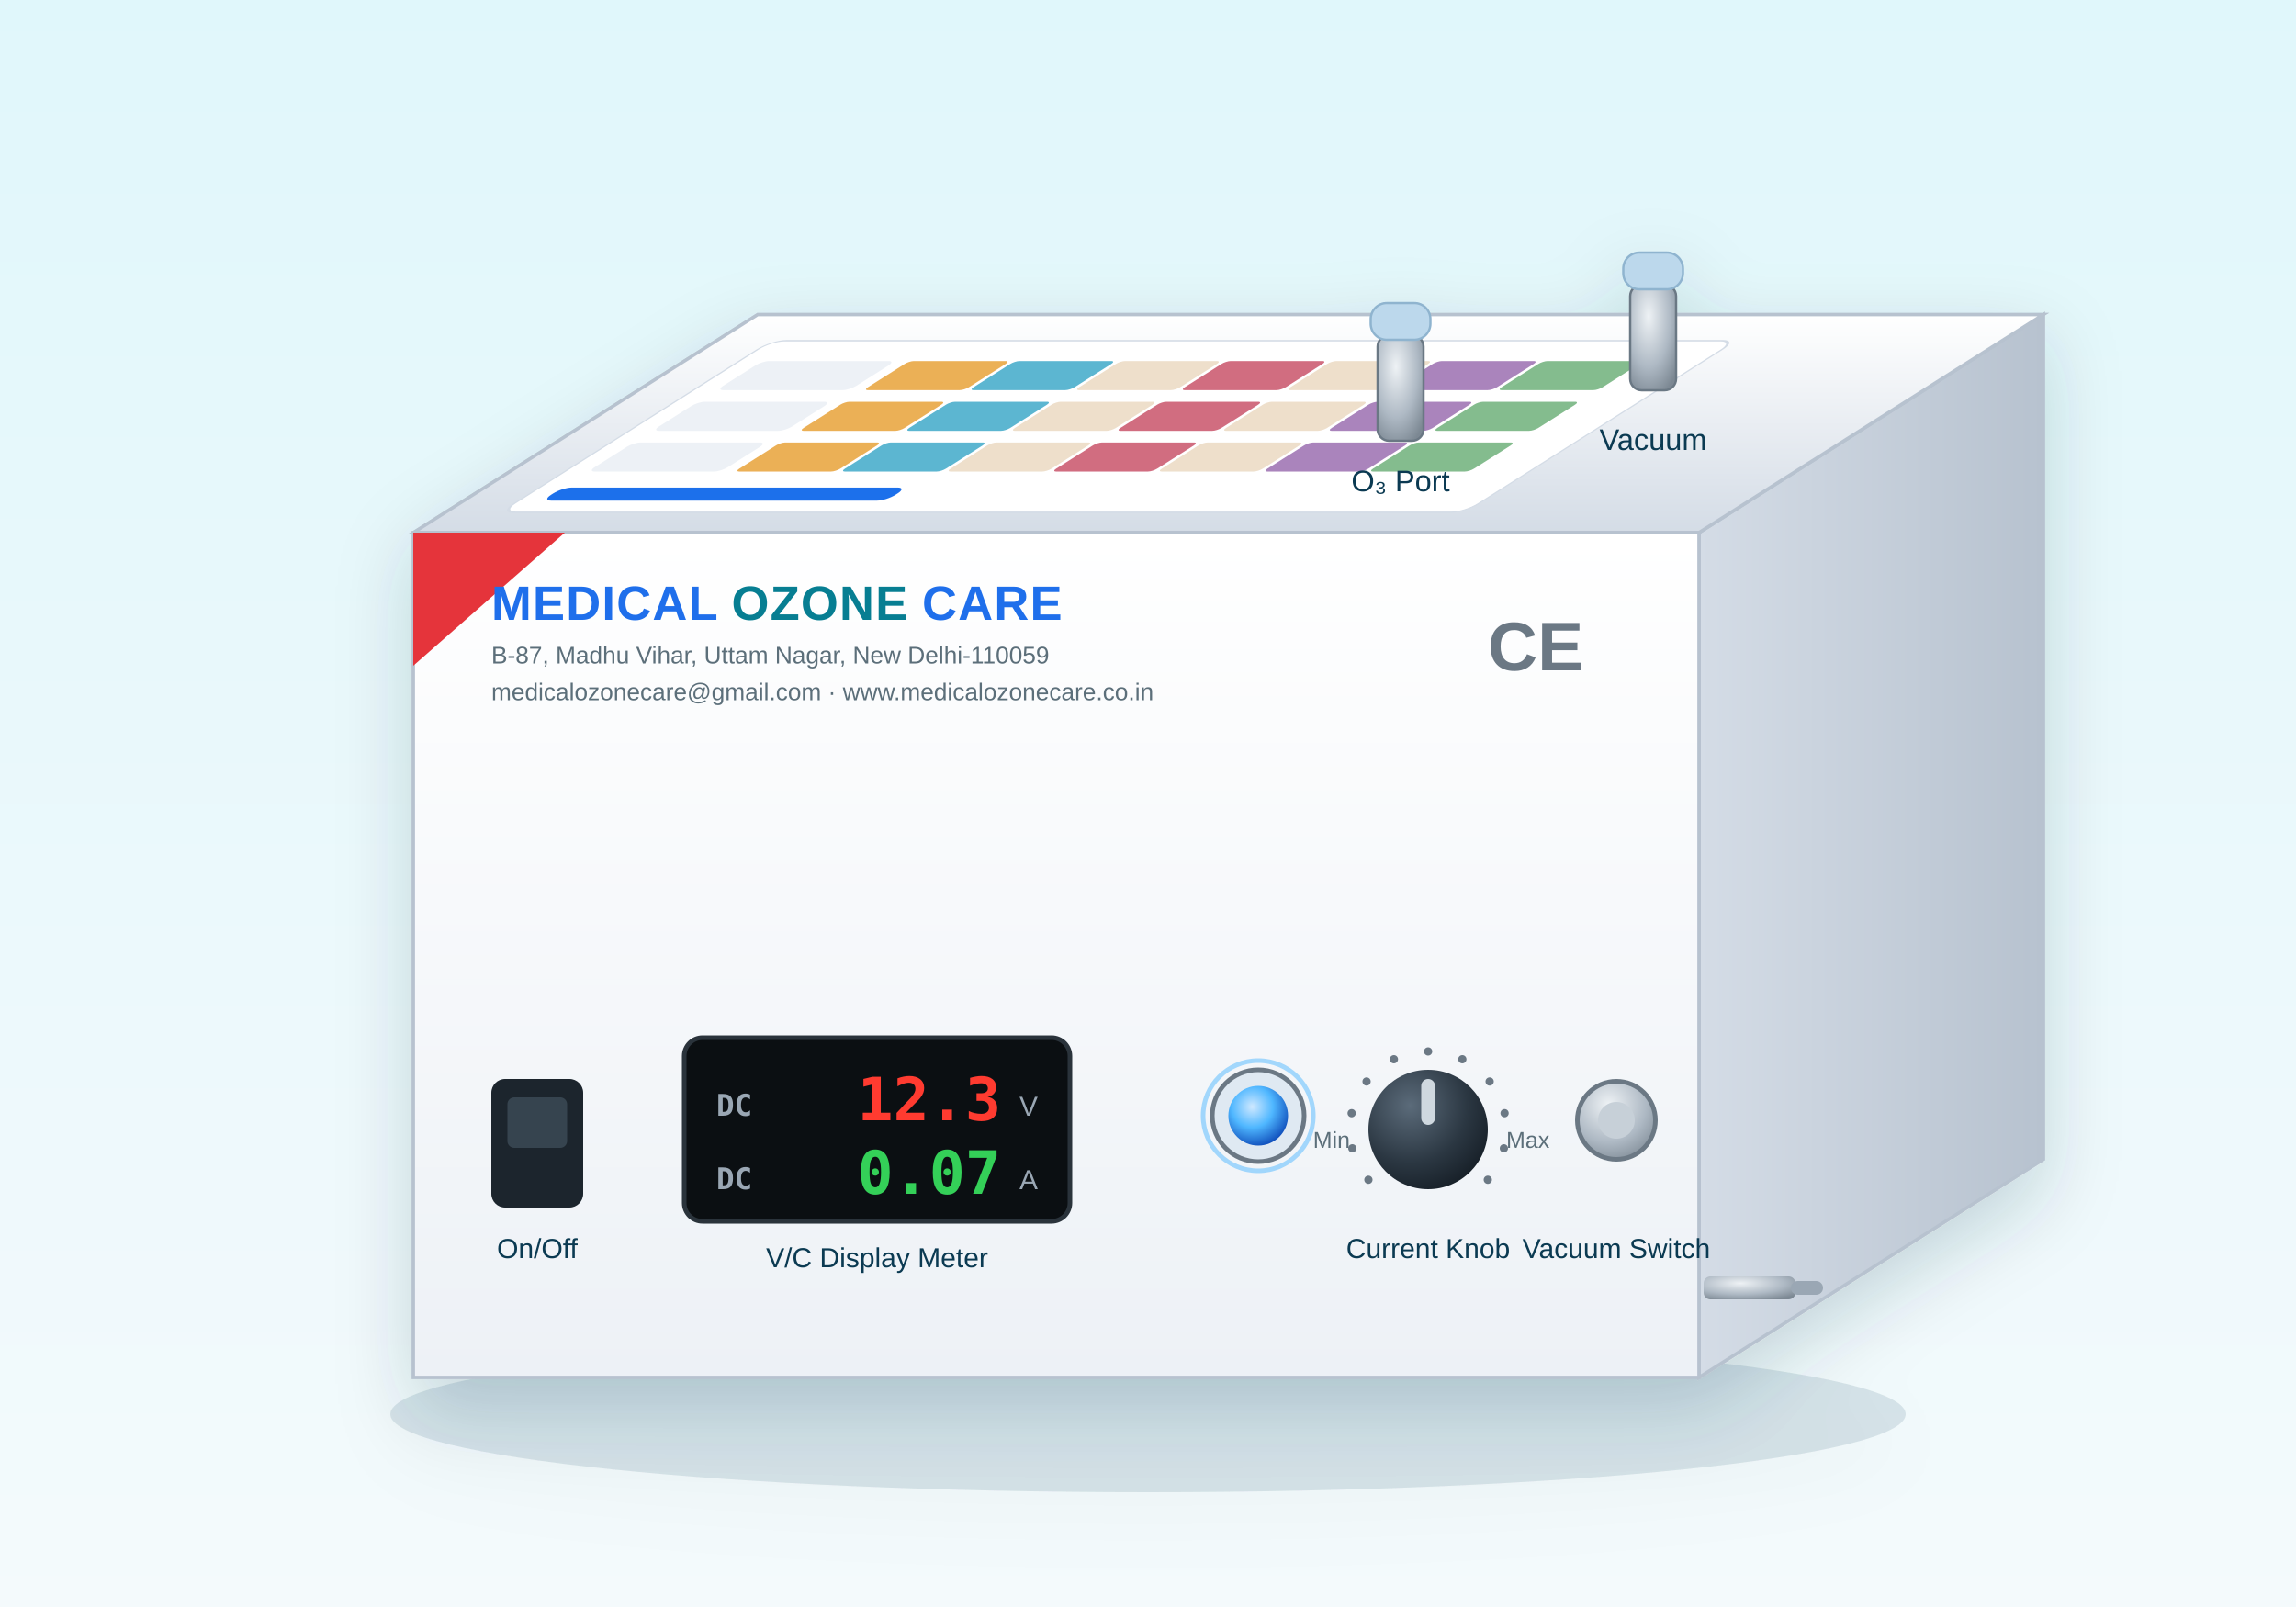
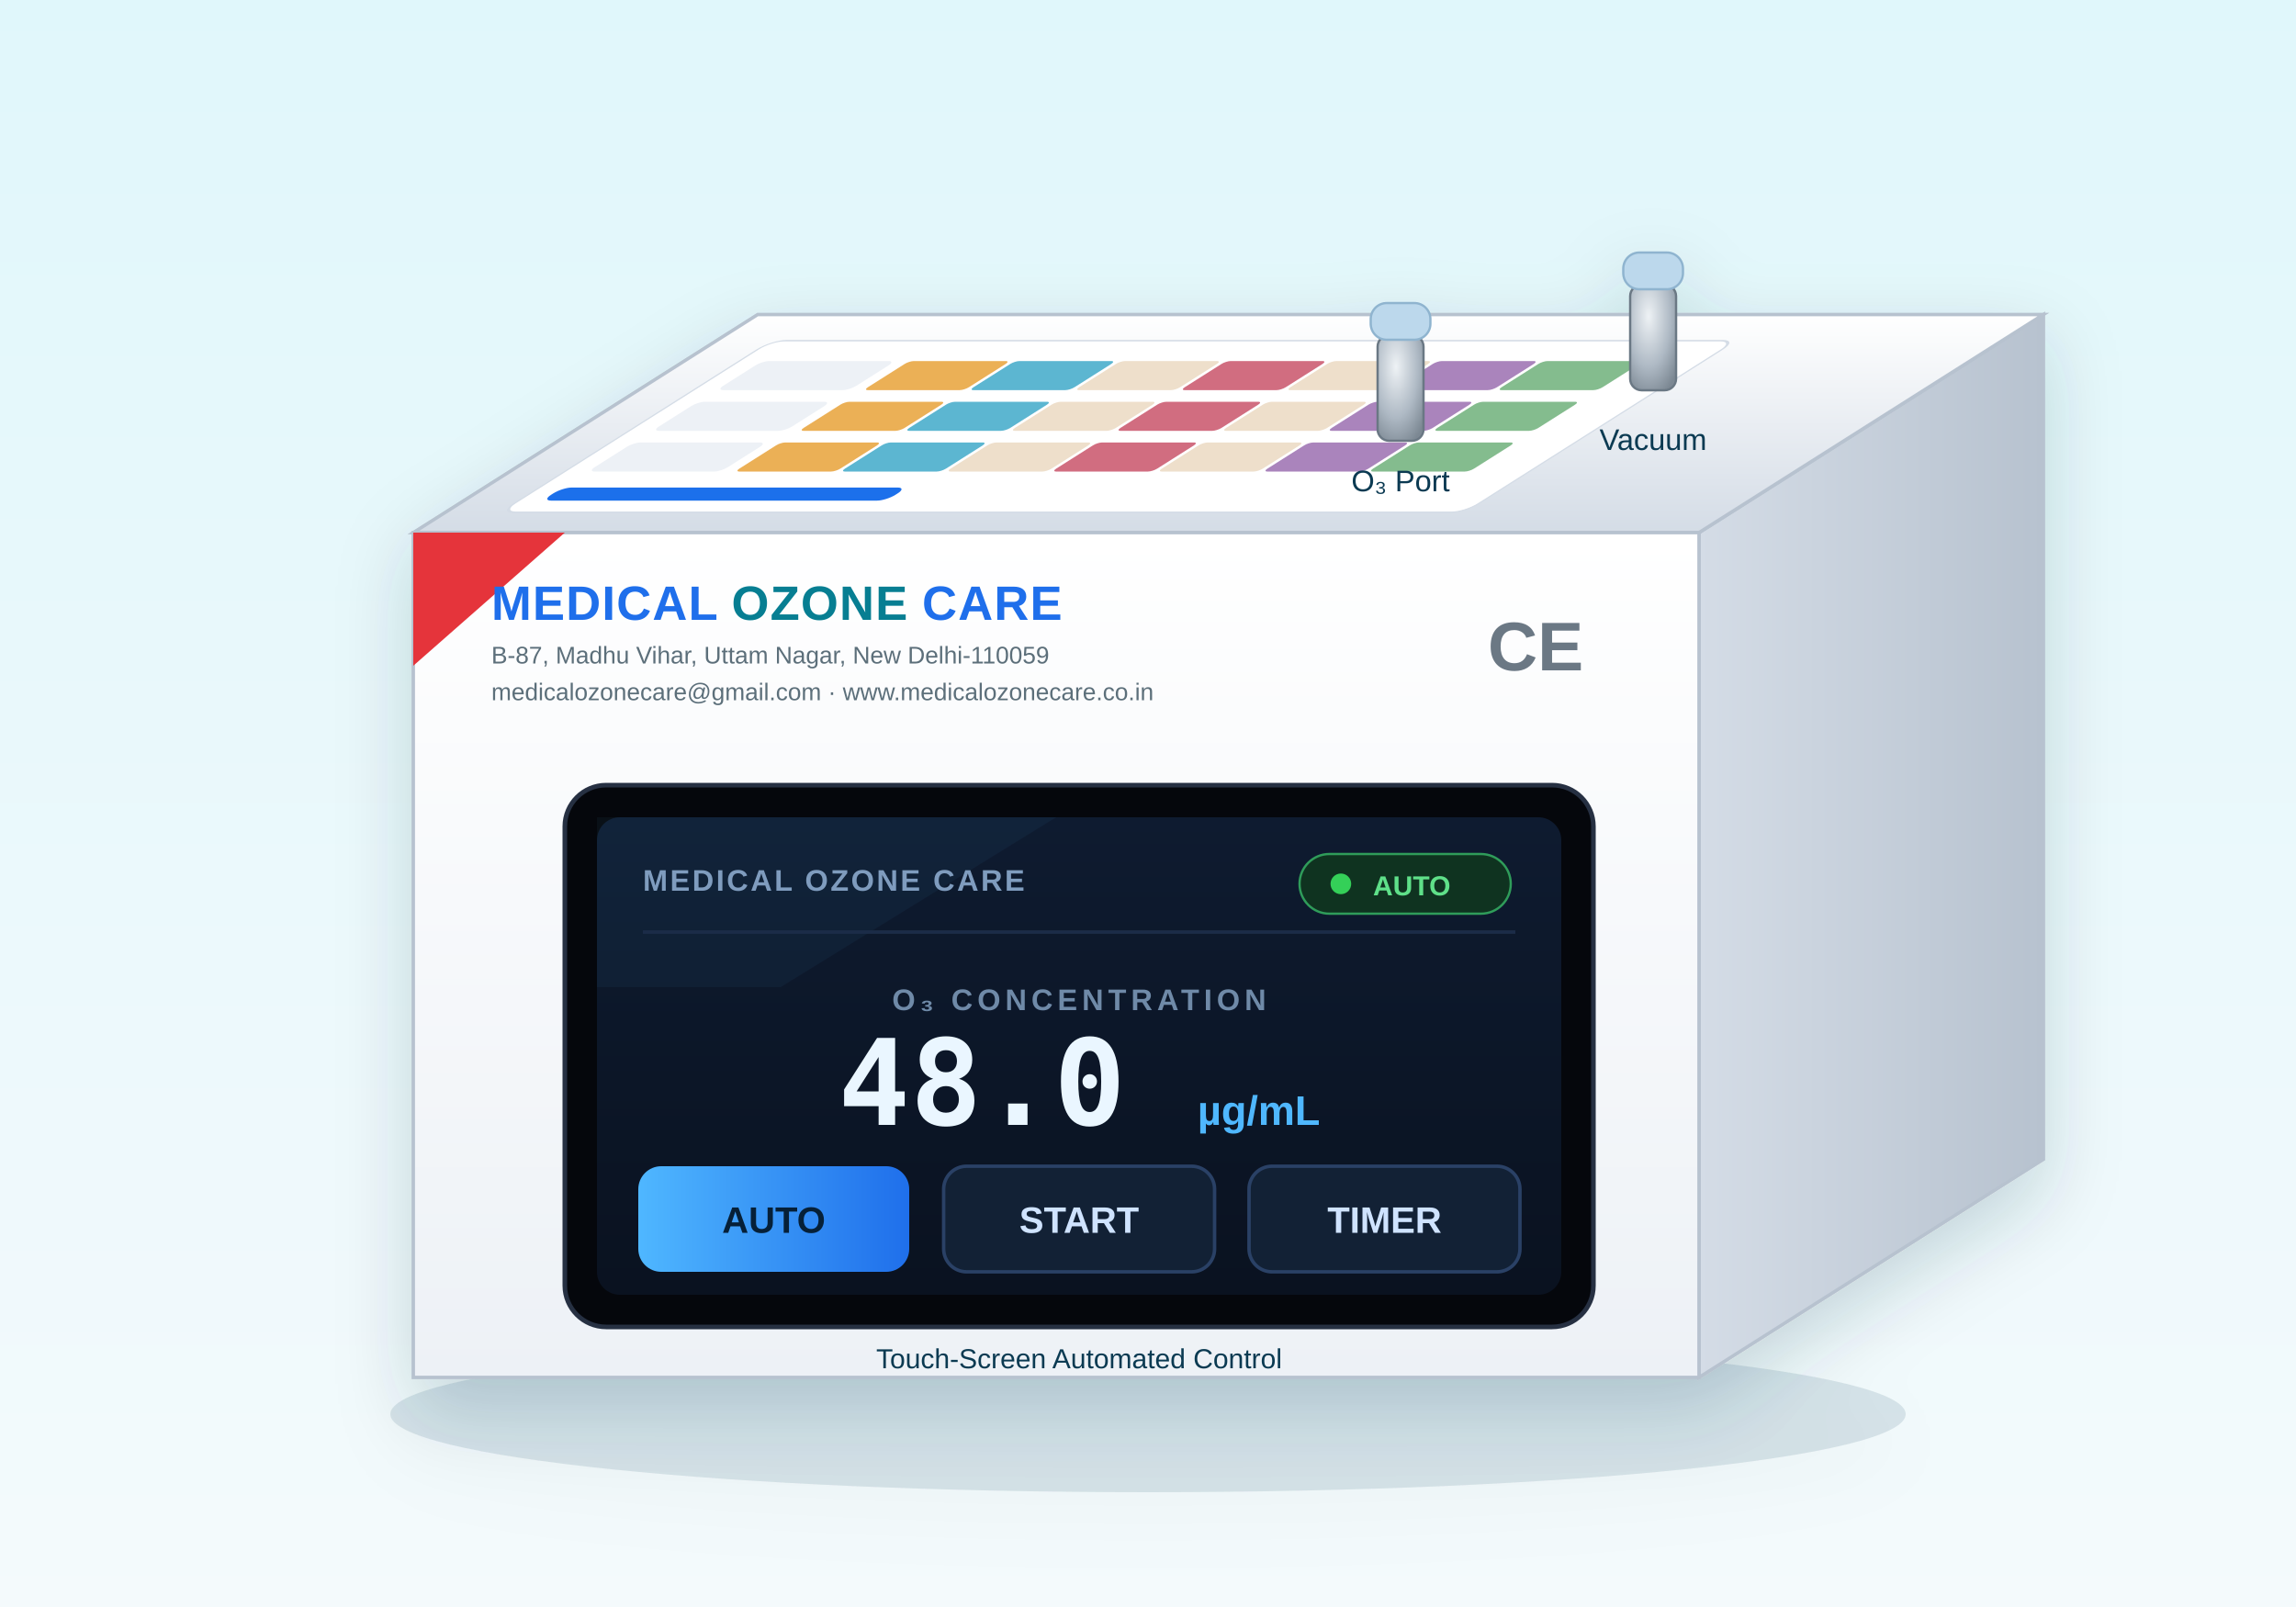
- <svg xmlns="http://www.w3.org/2000/svg" viewBox="0 0 1000 700" role="img" aria-label="Medical Ozone Care digital ozone generator" width="1000" height="700">
+ <svg xmlns="http://www.w3.org/2000/svg" viewBox="0 0 1000 700" role="img" aria-label="Medical Ozone Care touch-screen automated digital ozone generator" width="1000" height="700">
  <defs>
    <linearGradient id="bgdg2" x1="0" y1="0" x2="0" y2="1">
      <stop offset="0" stop-color="#E0F7FB" />
      <stop offset="1" stop-color="#F4FAFC" />
    </linearGradient>
    <linearGradient id="frontdg2" x1="0" y1="0" x2="0" y2="1">
      <stop offset="0" stop-color="#FFFFFF" />
      <stop offset="1" stop-color="#EDF1F6" />
    </linearGradient>
    <linearGradient id="topdg2" x1="0" y1="0" x2="0" y2="1">
      <stop offset="0" stop-color="#FFFFFF" />
      <stop offset="1" stop-color="#D4DCE6" />
    </linearGradient>
    <linearGradient id="sidedg2" x1="0" y1="0" x2="1" y2="0">
      <stop offset="0" stop-color="#D4DCE6" />
      <stop offset="1" stop-color="#B7C2CF" />
    </linearGradient>
    <radialGradient id="knobdg2" cx="0.35" cy="0.3" r="0.8">
      <stop offset="0" stop-color="#5B6B7A" />
      <stop offset="0.6" stop-color="#2b3742" />
      <stop offset="1" stop-color="#141c24" />
    </radialGradient>
    <radialGradient id="leddg2" cx="0.4" cy="0.35" r="0.7">
      <stop offset="0" stop-color="#cfe8ff" />
      <stop offset="0.5" stop-color="#4FB7FF" />
      <stop offset="1" stop-color="#0c49b8" />
    </radialGradient>
    <radialGradient id="steeldg2" cx="0.4" cy="0.3" r="0.8">
      <stop offset="0" stop-color="#eef2f5" />
      <stop offset="0.6" stop-color="#aeb9c4" />
      <stop offset="1" stop-color="#7c8893" />
    </radialGradient>
+     <linearGradient id="scrAccdg2" x1="0" y1="0" x2="1" y2="0">
+       <stop offset="0" stop-color="#4FB7FF" />
+       <stop offset="1" stop-color="#1F6FEB" />
+     </linearGradient>
+     <linearGradient id="scrBgdg2" x1="0" y1="0" x2="0" y2="1">
+       <stop offset="0" stop-color="#0e1b30" />
+       <stop offset="1" stop-color="#0a1220" />
+     </linearGradient>
    <filter id="softdg2" x="-20%" y="-20%" width="140%" height="140%">
      <feDropShadow dx="0" dy="12" stdDeviation="16" flood-color="#0B3A52" flood-opacity="0.18" />
    </filter>
  </defs>
  <rect width="1000" height="700" fill="url(#bgdg2)" />
  <g filter="url(#softdg2)">
    <ellipse cx="500" cy="616" rx="330" ry="34" fill="#0B3A52" opacity="0.12" />
    <path d="M740,600 L740,232 L890,137 L890,505 Z" fill="url(#sidedg2)" stroke="#B7C2CF" stroke-width="1.5" />
    <path d="M180,232 L740,232 L890,137 L330,137 Z" fill="url(#topdg2)" stroke="#B7C2CF" stroke-width="1.5" />
    <g transform="matrix(1,0,1,-0.6333,180,232)">
      <rect x="24" y="14" width="420" height="118" rx="6" fill="#FFFFFF" stroke="#D4DCE6" />
      <rect x="34" y="22" width="150" height="9" rx="4" fill="#1F6FEB" />
      <rect x="34" y="42" width="58" height="20" rx="3" fill="#EDF1F6" />
      <rect x="98" y="42" width="44" height="20" rx="2" fill="#E8A23A" opacity="0.85" />
      <rect x="144" y="42" width="44" height="20" rx="2" fill="#3FA9C9" opacity="0.85" />
      <rect x="190" y="42" width="44" height="20" rx="2" fill="#EBD9C2" opacity="0.85" />
      <rect x="236" y="42" width="44" height="20" rx="2" fill="#C9536A" opacity="0.85" />
      <rect x="282" y="42" width="44" height="20" rx="2" fill="#EBD9C2" opacity="0.85" />
      <rect x="328" y="42" width="44" height="20" rx="2" fill="#9B6FB0" opacity="0.85" />
      <rect x="374" y="42" width="44" height="20" rx="2" fill="#6FB07A" opacity="0.85" />
      <rect x="34" y="70" width="58" height="20" rx="3" fill="#EDF1F6" />
      <rect x="98" y="70" width="44" height="20" rx="2" fill="#E8A23A" opacity="0.85" />
      <rect x="144" y="70" width="44" height="20" rx="2" fill="#3FA9C9" opacity="0.85" />
      <rect x="190" y="70" width="44" height="20" rx="2" fill="#EBD9C2" opacity="0.85" />
      <rect x="236" y="70" width="44" height="20" rx="2" fill="#C9536A" opacity="0.85" />
      <rect x="282" y="70" width="44" height="20" rx="2" fill="#EBD9C2" opacity="0.85" />
      <rect x="328" y="70" width="44" height="20" rx="2" fill="#9B6FB0" opacity="0.85" />
      <rect x="374" y="70" width="44" height="20" rx="2" fill="#6FB07A" opacity="0.85" />
      <rect x="34" y="98" width="58" height="20" rx="3" fill="#EDF1F6" />
      <rect x="98" y="98" width="44" height="20" rx="2" fill="#E8A23A" opacity="0.85" />
      <rect x="144" y="98" width="44" height="20" rx="2" fill="#3FA9C9" opacity="0.85" />
      <rect x="190" y="98" width="44" height="20" rx="2" fill="#EBD9C2" opacity="0.85" />
      <rect x="236" y="98" width="44" height="20" rx="2" fill="#C9536A" opacity="0.85" />
      <rect x="282" y="98" width="44" height="20" rx="2" fill="#EBD9C2" opacity="0.85" />
      <rect x="328" y="98" width="44" height="20" rx="2" fill="#9B6FB0" opacity="0.85" />
      <rect x="374" y="98" width="44" height="20" rx="2" fill="#6FB07A" opacity="0.85" />
    </g>
    <rect x="600" y="146" width="20" height="46" rx="5" fill="url(#steeldg2)" stroke="#6B7884" stroke-width="1" />
    <rect x="597" y="132" width="26" height="16" rx="7" fill="#bcd8ec" stroke="#8fb4cf" stroke-width="1" />
    <rect x="710" y="124" width="20" height="46" rx="5" fill="url(#steeldg2)" stroke="#6B7884" stroke-width="1" />
    <rect x="707" y="110" width="26" height="16" rx="7" fill="#bcd8ec" stroke="#8fb4cf" stroke-width="1" />
    <path d="M180,600 L740,600 L740,232 L180,232 Z" fill="url(#frontdg2)" stroke="#B7C2CF" stroke-width="1.5" />
  </g>
  <text x="610" y="214" text-anchor="middle" font-family="Arial" font-size="13" fill="#0B3A52">O₃ Port</text>
  <text x="720" y="196" text-anchor="middle" font-family="Arial" font-size="13" fill="#0B3A52">Vacuum</text>
  <path d="M180,232 L246,232 L180,290 Z" fill="#E5343B" />
  <text x="214" y="270" font-family="Arial" font-weight="800" font-size="21" letter-spacing="0.5" fill="#1F6FEB">MEDICAL <tspan fill="#077E92">OZONE</tspan> CARE</text>
  <text x="214" y="289" font-family="Arial" font-size="10.5" fill="#5C6F7A">B-87, Madhu Vihar, Uttam Nagar, New Delhi-110059</text>
  <text x="214" y="305" font-family="Arial" font-size="10.5" fill="#5C6F7A">medicalozonecare@gmail.com · www.medicalozonecare.co.in</text>
  <text x="648" y="292" font-family="Arial" font-weight="700" font-size="30" fill="#6B7884">CE</text>
-   <rect x="214" y="470" width="40" height="56" rx="6" fill="#1c252d" />
-   <rect x="221" y="478" width="26" height="22" rx="3" fill="#36444f" />
-   <text x="234" y="548" text-anchor="middle" font-family="Arial" font-size="12" fill="#0B3A52">On/Off</text>
-   <rect x="298" y="452" width="168" height="80" rx="8" fill="#0b0f12" stroke="#2a333b" stroke-width="2" />
-   <text x="312" y="486" font-family="Consolas,monospace" font-weight="700" font-size="13" fill="#9aa7b4">DC</text>
-   <text x="436" y="488" text-anchor="end" font-family="Consolas,monospace" font-weight="700" font-size="26" fill="#ff3b30">12.3</text>
-   <text x="452" y="486" text-anchor="end" font-family="Arial" font-size="12" fill="#9aa7b4">V</text>
-   <text x="312" y="518" font-family="Consolas,monospace" font-weight="700" font-size="13" fill="#9aa7b4">DC</text>
-   <text x="436" y="520" text-anchor="end" font-family="Consolas,monospace" font-weight="700" font-size="26" fill="#34d058">0.07</text>
-   <text x="452" y="518" text-anchor="end" font-family="Arial" font-size="12" fill="#9aa7b4">A</text>
-   <text x="382" y="552" text-anchor="middle" font-family="Arial" font-size="12" fill="#0B3A52">V/C Display Meter</text>
-   <circle cx="548" cy="486" r="20" fill="#dfe9f2" stroke="#6B7884" stroke-width="2" />
-   <circle cx="548" cy="486" r="13" fill="url(#leddg2)" />
-   <circle cx="548" cy="486" r="24" fill="none" stroke="#4FB7FF" stroke-width="2" opacity="0.5" />
-   <circle cx="596.0" cy="513.9" r="1.8" fill="#6B7884" />
-   <circle cx="589.0" cy="500.2" r="1.8" fill="#6B7884" />
-   <circle cx="588.7" cy="484.9" r="1.8" fill="#6B7884" />
-   <circle cx="595.2" cy="471.1" r="1.8" fill="#6B7884" />
-   <circle cx="607.1" cy="461.4" r="1.8" fill="#6B7884" />
-   <circle cx="622.0" cy="458.0" r="1.8" fill="#6B7884" />
-   <circle cx="636.9" cy="461.4" r="1.8" fill="#6B7884" />
-   <circle cx="648.8" cy="471.1" r="1.8" fill="#6B7884" />
-   <circle cx="655.3" cy="484.9" r="1.8" fill="#6B7884" />
-   <circle cx="655.0" cy="500.2" r="1.8" fill="#6B7884" />
-   <circle cx="648.0" cy="513.9" r="1.8" fill="#6B7884" />
-   <circle cx="622" cy="492" r="26" fill="url(#knobdg2)" />
-   <rect x="619" y="470" width="6" height="20" rx="3" fill="#cfd8df" />
-   <text x="588" y="500" text-anchor="end" font-family="Arial" font-size="10" fill="#5C6F7A">Min</text>
-   <text x="656" y="500" font-family="Arial" font-size="10" fill="#5C6F7A">Max</text>
-   <text x="622" y="548" text-anchor="middle" font-family="Arial" font-size="12" fill="#0B3A52">Current Knob</text>
-   <circle cx="704" cy="488" r="17" fill="url(#steeldg2)" stroke="#6B7884" stroke-width="2" />
-   <circle cx="704" cy="488" r="8" fill="#c7d0d8" />
-   <text x="704" y="548" text-anchor="middle" font-family="Arial" font-size="12" fill="#0B3A52">Vacuum Switch</text>
-   <rect x="742" y="556" width="40" height="10" rx="3" fill="url(#steeldg2)" />
-   <rect x="780" y="558" width="14" height="6" rx="3" fill="#9AA7B4" />
+   <rect x="246" y="342" width="448" height="236" rx="18" fill="#05070c" stroke="#263042" stroke-width="2" />
+   <rect x="260" y="356" width="420" height="208" rx="10" fill="url(#scrBgdg2)" />
+   <path d="M260,356 L460,356 L340,430 L260,430 Z" fill="#4FB7FF" opacity="0.05" />
+   <text x="280" y="388" font-family="Arial" font-weight="700" font-size="13" fill="#7f9cbe" letter-spacing="1">MEDICAL OZONE CARE</text>
+   <rect x="566" y="372" width="92" height="26" rx="13" fill="#0f3320" stroke="#2f9c5a" stroke-width="1" />
+   <circle cx="584" cy="385" r="4.5" fill="#34d058" />
+   <text x="598" y="390" font-family="Arial" font-weight="700" font-size="12" fill="#5fe089">AUTO</text>
+   <line x1="280" y1="406" x2="660" y2="406" stroke="#1b2c48" stroke-width="1.5" />
+   <text x="470" y="440" text-anchor="middle" font-family="Arial" font-weight="600" font-size="13" fill="#6f8aa8" letter-spacing="2">O₃ CONCENTRATION</text>
+   <text x="470" y="490" text-anchor="middle" font-family="Consolas,monospace" font-weight="800" font-size="52" fill="#eaf6ff">48.0 <tspan font-family="Arial" font-weight="700" font-size="18" fill="#4FB7FF">µg/mL</tspan>
+   </text>
+   <rect x="278" y="508" width="118" height="46" rx="10" fill="url(#scrAccdg2)" />
+   <text x="337" y="537" text-anchor="middle" font-family="Arial" font-weight="700" font-size="16" fill="#062038">AUTO</text>
+   <rect x="411" y="508" width="118" height="46" rx="10" fill="#122135" stroke="#2a4166" stroke-width="1.5" />
+   <text x="470" y="537" text-anchor="middle" font-family="Arial" font-weight="700" font-size="16" fill="#cfe3ff">START</text>
+   <rect x="544" y="508" width="118" height="46" rx="10" fill="#122135" stroke="#2a4166" stroke-width="1.5" />
+   <text x="603" y="537" text-anchor="middle" font-family="Arial" font-weight="700" font-size="16" fill="#cfe3ff">TIMER</text>
+   <text x="470" y="596" text-anchor="middle" font-family="Arial" font-size="12" fill="#0B3A52">Touch-Screen Automated Control</text>
</svg>
